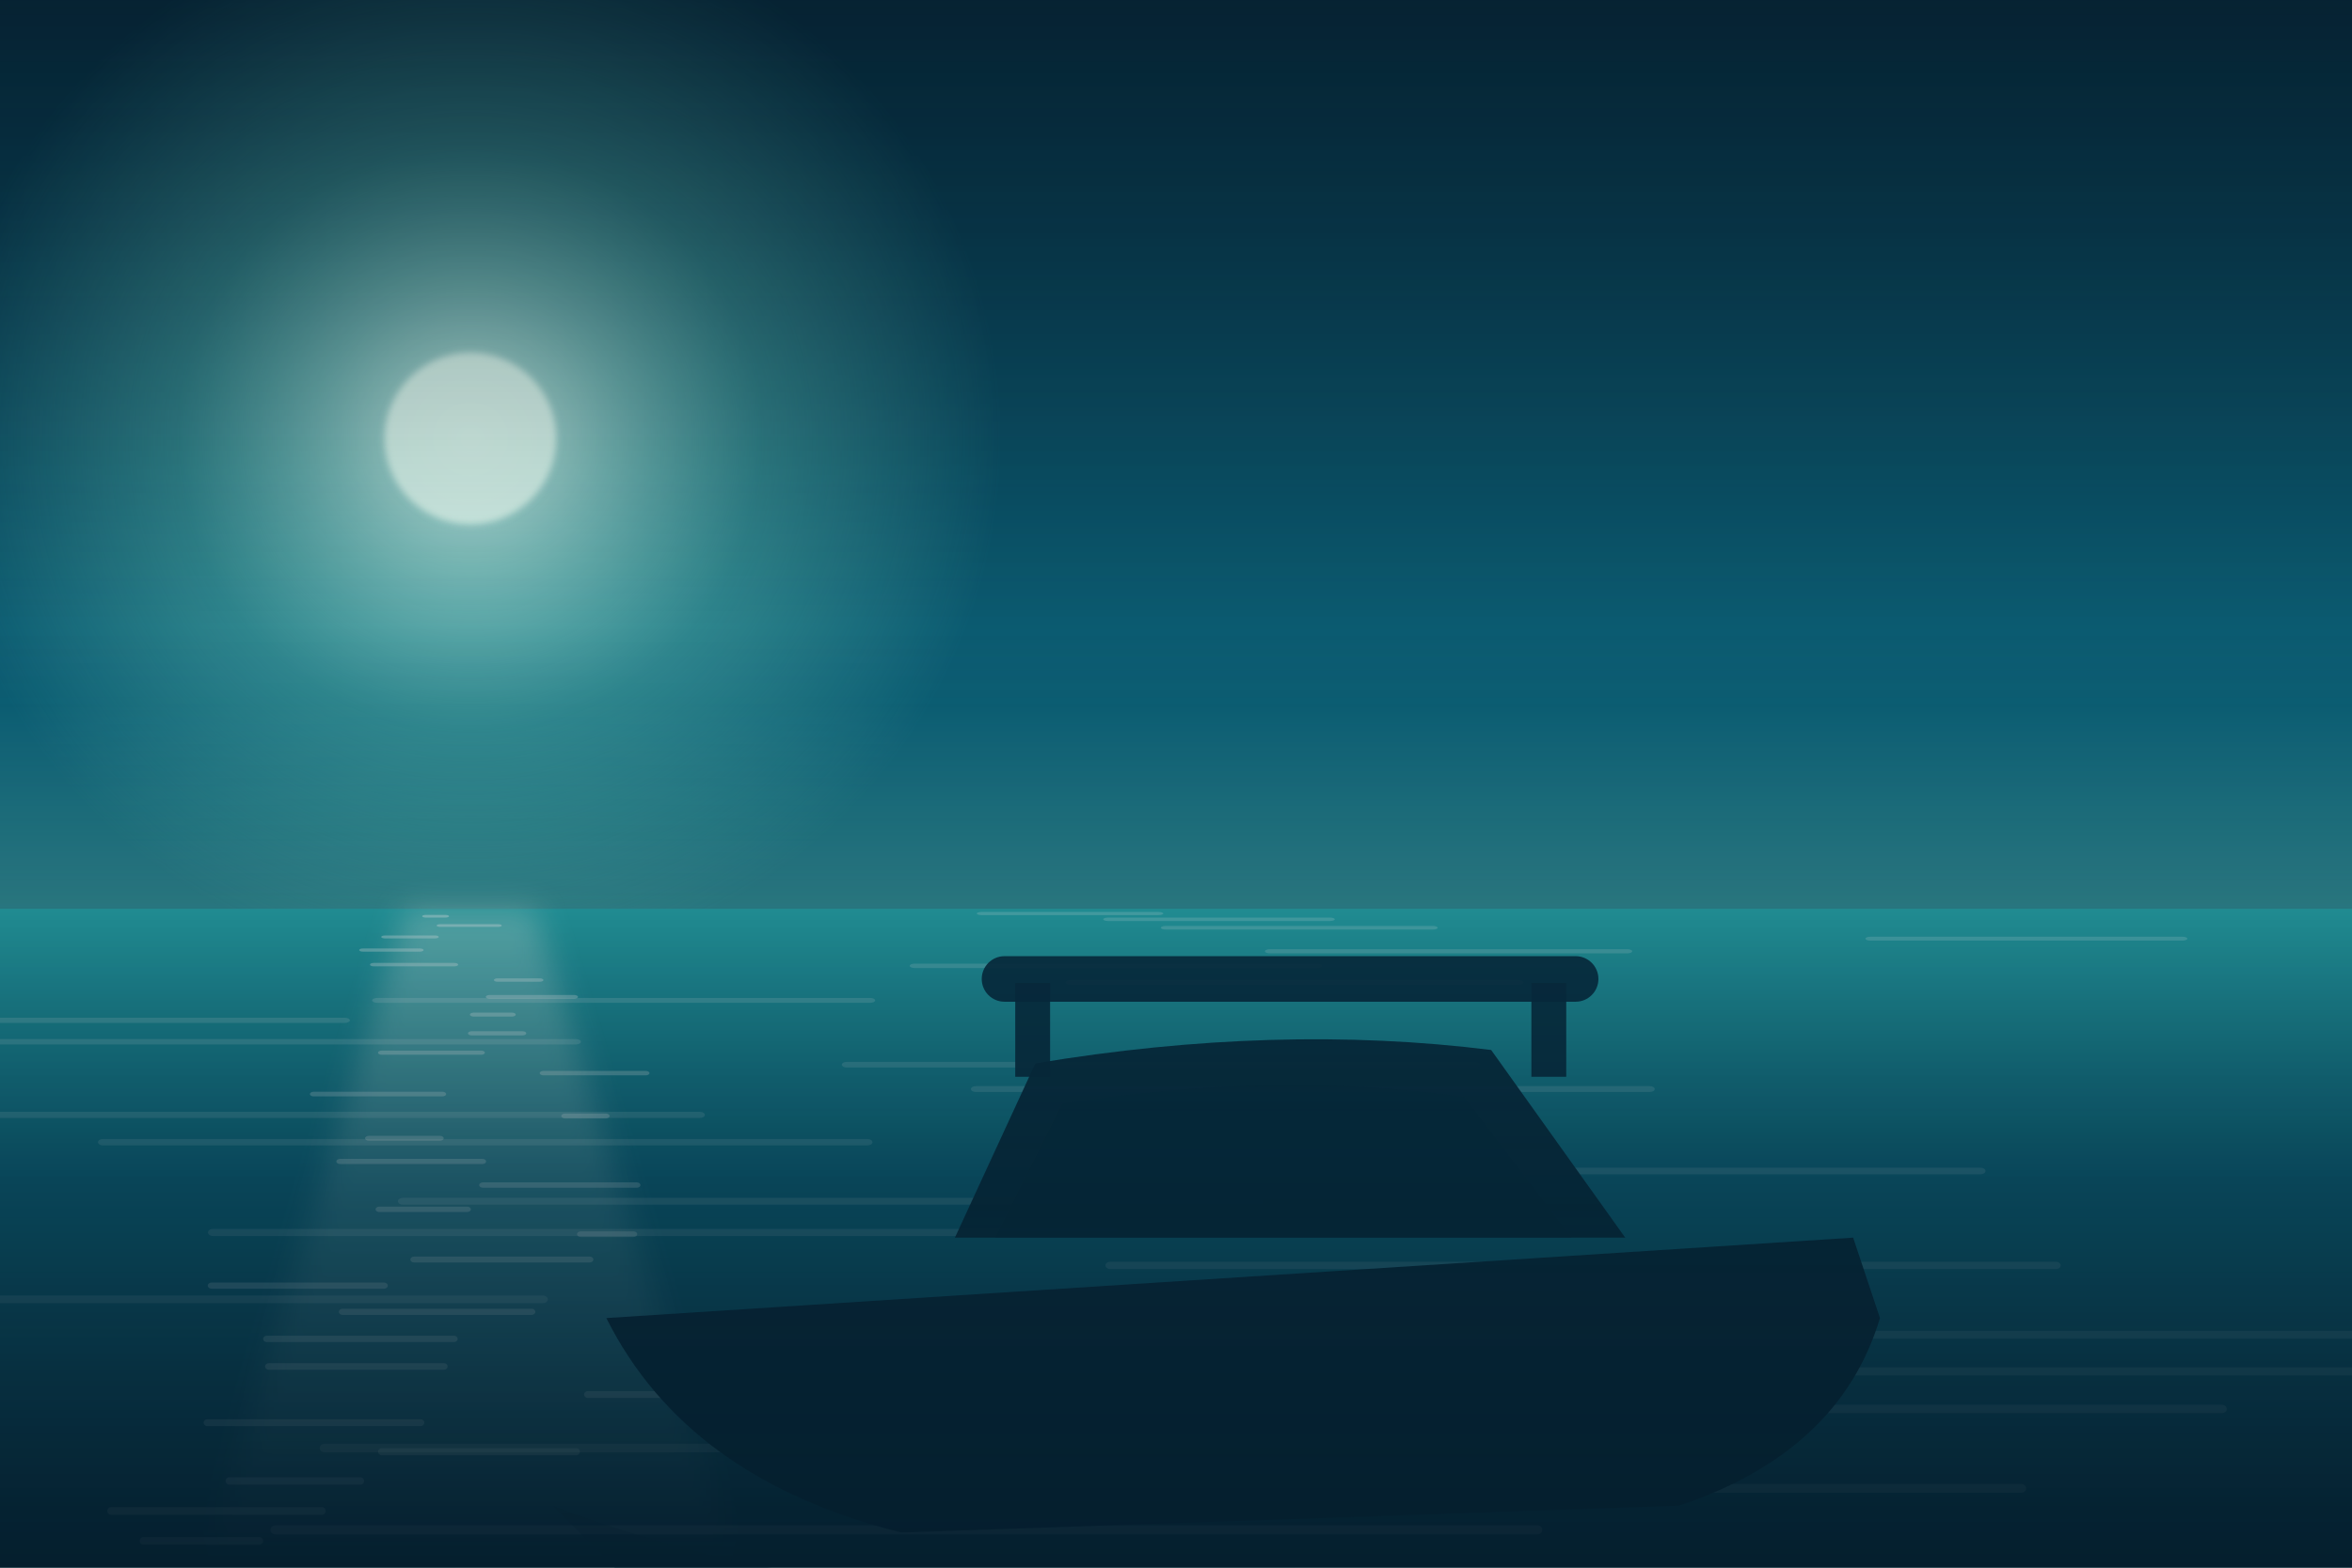
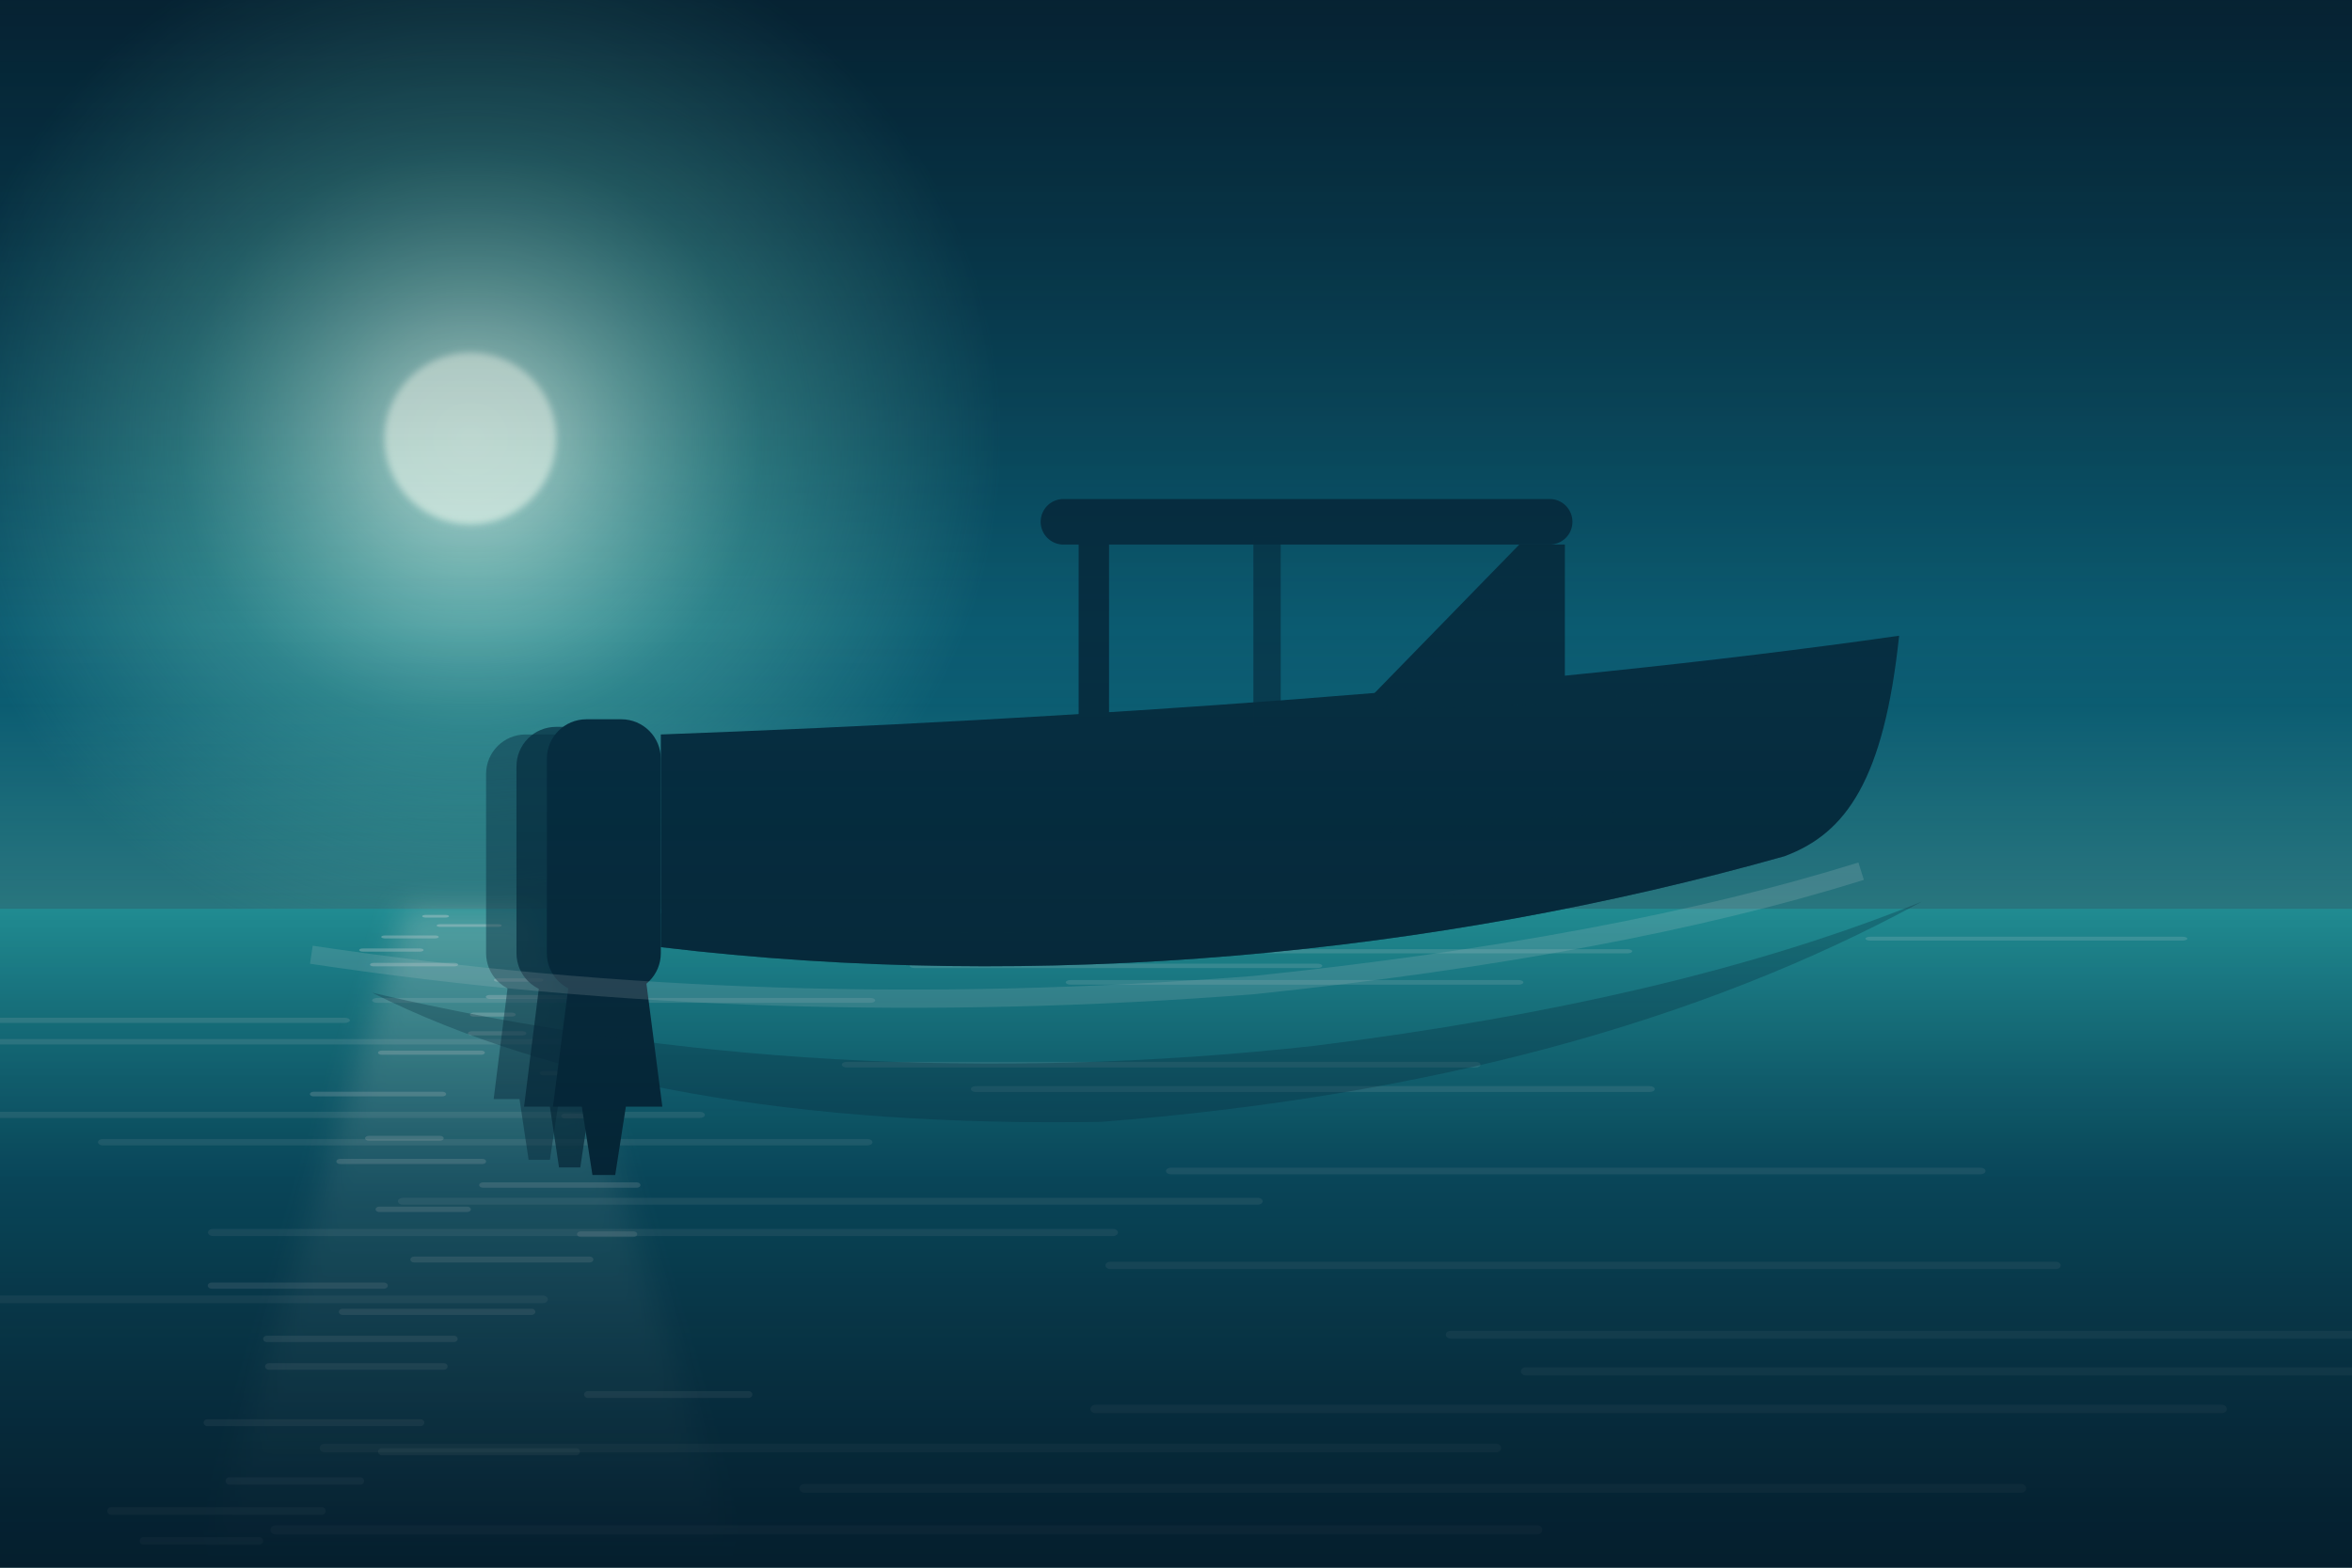
<svg xmlns="http://www.w3.org/2000/svg" viewBox="0 0 960 640" width="960" height="640" role="img">
  <defs>
    <linearGradient id="skyyachtprofile" x1="0" y1="0" x2="0" y2="1">
      <stop offset="0%" stop-color="#062f42" />
      <stop offset="45%" stop-color="#0c6076" />
      <stop offset="82%" stop-color="#71d6c4" />
      <stop offset="100%" stop-color="#d8f4ea" />
    </linearGradient>
    <linearGradient id="seayachtprofile" x1="0" y1="0" x2="0" y2="1">
      <stop offset="0%" stop-color="#25a3a8" />
      <stop offset="40%" stop-color="#0c6076" />
      <stop offset="100%" stop-color="#062f42" />
    </linearGradient>
    <radialGradient id="glowyachtprofile" cx="50%" cy="50%" r="50%">
      <stop offset="0%" stop-color="#d8f4ea" stop-opacity=".95" />
      <stop offset="55%" stop-color="#71d6c4" stop-opacity=".35" />
      <stop offset="100%" stop-color="#71d6c4" stop-opacity="0" />
    </radialGradient>
    <linearGradient id="vigyachtprofile" x1="0" y1="0" x2="0" y2="1">
      <stop offset="0%" stop-color="#04101c" stop-opacity=".42" />
      <stop offset="40%" stop-color="#04101c" stop-opacity="0" />
      <stop offset="100%" stop-color="#04101c" stop-opacity=".55" />
    </linearGradient>
    <linearGradient id="reflyachtprofile" x1="0" y1="0" x2="0" y2="1">
      <stop offset="0%" stop-color="#d8f4ea" stop-opacity=".34" />
      <stop offset="45%" stop-color="#d8f4ea" stop-opacity=".12" />
      <stop offset="100%" stop-color="#d8f4ea" stop-opacity="0" />
    </linearGradient>
    <filter id="softyachtprofile" x="-20%" y="-20%" width="140%" height="140%">
      <feGaussianBlur stdDeviation="1.4" />
    </filter>
    <filter id="bluryachtprofile" x="-25%" y="-25%" width="150%" height="150%">
      <feGaussianBlur stdDeviation="6" />
    </filter>
  </defs>
  <rect width="960" height="640" fill="url(#skyyachtprofile)" />
  <circle cx="192" cy="179" r="218" fill="url(#glowyachtprofile)" />
  <circle cx="192" cy="179" r="35" fill="#d8f4ea" opacity=".9" filter="url(#softyachtprofile)" />
  <rect x="0" y="371" width="960" height="269" fill="url(#seayachtprofile)" />
  <path d="M166 371 L218 371 L301 640 L83 640 Z" fill="url(#reflyachtprofile)" filter="url(#bluryachtprofile)" />
  <rect x="172.3" y="373.5" width="11.0" height="1.1" rx="1.5" fill="#ffffff" opacity="0.340" />
  <rect x="178.2" y="377.3" width="26.6" height="1.1" rx="1.5" fill="#ffffff" opacity="0.330" />
  <rect x="155.6" y="381.9" width="23.5" height="1.2" rx="1.5" fill="#ffffff" opacity="0.320" />
  <rect x="146.6" y="387.2" width="26.3" height="1.3" rx="1.5" fill="#ffffff" opacity="0.310" />
  <rect x="151.0" y="393.1" width="36.0" height="1.4" rx="1.5" fill="#ffffff" opacity="0.300" />
  <rect x="201.6" y="399.4" width="20.2" height="1.4" rx="1.5" fill="#ffffff" opacity="0.290" />
  <rect x="198.3" y="406.2" width="37.6" height="1.5" rx="1.5" fill="#ffffff" opacity="0.280" />
  <rect x="191.8" y="413.4" width="18.7" height="1.6" rx="1.5" fill="#ffffff" opacity="0.270" />
  <rect x="191.0" y="421.0" width="23.8" height="1.7" rx="1.5" fill="#ffffff" opacity="0.260" />
  <rect x="154.3" y="428.9" width="43.6" height="1.7" rx="1.5" fill="#ffffff" opacity="0.250" />
  <rect x="220.3" y="437.2" width="44.8" height="1.8" rx="1.5" fill="#ffffff" opacity="0.240" />
  <rect x="126.5" y="445.7" width="55.6" height="1.9" rx="1.5" fill="#ffffff" opacity="0.230" />
  <rect x="229.1" y="454.6" width="19.7" height="2.0" rx="1.5" fill="#ffffff" opacity="0.220" />
  <rect x="149.0" y="463.7" width="32.1" height="2.0" rx="1.5" fill="#ffffff" opacity="0.210" />
  <rect x="137.3" y="473.1" width="61.1" height="2.1" rx="1.5" fill="#ffffff" opacity="0.200" />
  <rect x="195.6" y="482.7" width="65.8" height="2.2" rx="1.5" fill="#ffffff" opacity="0.190" />
  <rect x="153.3" y="492.6" width="38.9" height="2.2" rx="1.5" fill="#ffffff" opacity="0.180" />
  <rect x="235.5" y="502.7" width="24.6" height="2.3" rx="1.5" fill="#ffffff" opacity="0.170" />
  <rect x="167.5" y="513.0" width="74.7" height="2.4" rx="1.5" fill="#ffffff" opacity="0.160" />
  <rect x="84.8" y="523.6" width="73.5" height="2.5" rx="1.5" fill="#ffffff" opacity="0.150" />
  <rect x="138.3" y="534.3" width="80.2" height="2.5" rx="1.5" fill="#ffffff" opacity="0.140" />
  <rect x="107.4" y="545.3" width="79.4" height="2.6" rx="1.5" fill="#ffffff" opacity="0.130" />
  <rect x="108.2" y="556.5" width="74.5" height="2.7" rx="1.5" fill="#ffffff" opacity="0.120" />
  <rect x="238.4" y="567.9" width="68.7" height="2.8" rx="1.5" fill="#ffffff" opacity="0.110" />
  <rect x="83.1" y="579.4" width="90.1" height="2.8" rx="1.5" fill="#ffffff" opacity="0.100" />
  <rect x="154.3" y="591.2" width="82.4" height="2.9" rx="1.5" fill="#ffffff" opacity="0.090" />
  <rect x="92.1" y="603.1" width="56.5" height="3.0" rx="1.5" fill="#ffffff" opacity="0.080" />
  <rect x="43.8" y="615.3" width="89.1" height="3.1" rx="1.5" fill="#ffffff" opacity="0.070" />
  <rect x="57.0" y="627.5" width="50.4" height="3.1" rx="1.5" fill="#ffffff" opacity="0.060" />
  <rect x="184.8" y="640.0" width="94.3" height="3.2" rx="1.5" fill="#ffffff" opacity="0.050" />
  <rect x="398.7" y="372.3" width="76.1" height="1.3" rx="2" fill="#ffffff" opacity="0.185" />
  <rect x="450.3" y="374.6" width="94.5" height="1.4" rx="2" fill="#ffffff" opacity="0.179" />
  <rect x="473.8" y="378.0" width="113.0" height="1.5" rx="2" fill="#ffffff" opacity="0.174" />
  <rect x="761.4" y="382.4" width="131.4" height="1.6" rx="2" fill="#ffffff" opacity="0.168" />
  <rect x="516.3" y="387.5" width="149.9" height="1.7" rx="2" fill="#ffffff" opacity="0.163" />
  <rect x="371.3" y="393.4" width="168.4" height="1.8" rx="2" fill="#ffffff" opacity="0.158" />
  <rect x="435.0" y="400.1" width="186.8" height="1.9" rx="2" fill="#ffffff" opacity="0.152" />
  <rect x="151.9" y="407.4" width="205.3" height="2.0" rx="2" fill="#ffffff" opacity="0.147" />
  <rect x="-81.0" y="415.5" width="223.8" height="2.1" rx="2" fill="#ffffff" opacity="0.142" />
  <rect x="-5.1" y="424.2" width="242.2" height="2.2" rx="2" fill="#ffffff" opacity="0.136" />
  <rect x="343.6" y="433.5" width="260.7" height="2.3" rx="2" fill="#ffffff" opacity="0.131" />
  <rect x="396.3" y="443.4" width="279.1" height="2.4" rx="2" fill="#ffffff" opacity="0.125" />
  <rect x="-9.9" y="453.9" width="297.6" height="2.5" rx="2" fill="#ffffff" opacity="0.120" />
  <rect x="40.0" y="465.0" width="316.1" height="2.6" rx="2" fill="#ffffff" opacity="0.115" />
  <rect x="475.9" y="476.7" width="334.5" height="2.7" rx="2" fill="#ffffff" opacity="0.109" />
  <rect x="162.4" y="489.0" width="353.0" height="2.8" rx="2" fill="#ffffff" opacity="0.104" />
  <rect x="84.9" y="501.7" width="371.4" height="2.9" rx="2" fill="#ffffff" opacity="0.098" />
  <rect x="451.2" y="515.1" width="389.9" height="3.0" rx="2" fill="#ffffff" opacity="0.093" />
  <rect x="-184.8" y="528.9" width="408.4" height="3.1" rx="2" fill="#ffffff" opacity="0.088" />
  <rect x="590.1" y="543.3" width="426.8" height="3.2" rx="2" fill="#ffffff" opacity="0.082" />
  <rect x="620.8" y="558.2" width="445.3" height="3.3" rx="2" fill="#ffffff" opacity="0.077" />
  <rect x="445.1" y="573.5" width="463.8" height="3.4" rx="2" fill="#ffffff" opacity="0.072" />
  <rect x="130.5" y="589.4" width="482.2" height="3.5" rx="2" fill="#ffffff" opacity="0.066" />
  <rect x="326.3" y="605.8" width="500.7" height="3.6" rx="2" fill="#ffffff" opacity="0.061" />
  <rect x="110.4" y="622.7" width="519.1" height="3.7" rx="2" fill="#ffffff" opacity="0.055" />
  <rect x="527.1" y="640.0" width="537.6" height="3.8" rx="2" fill="#ffffff" opacity="0.050" />
-   <g transform="translate(225.6,341.1) scale(5.472)" fill="#062f42">
-     <path d="M4 36 L97 30 L99 36 Q96 46 84 50 L26 52 Q10 48 4 36 Z" />
-     <path d="M30 30 L36 17 Q54 14 70 16 L80 30 Z" opacity=".96" />
-     <path d="M33 30 L38 20 Q54 17.5 68 19.5 L76 30 Z" opacity=".55" />
-     <rect x="32" y="9" width="46" height="3.4" rx="1.7" opacity=".92" />
-     <rect x="34.5" y="11" width="2.6" height="7" opacity=".92" />
-     <rect x="73" y="11" width="2.6" height="7" opacity=".92" />
-     <path d="M0 50 Q26 60 60 55 Q34 62 5 55 Z" opacity=".3" />
+   <g transform="translate(189.1,132.4) scale(6.2016)" fill="#062f42">
+     <g opacity=".45">
+       <rect x="1.5" y="27" width="7" height="17" rx="2.6" />
+       <path d="M3 43 h4.5 l1 8 h-2.2 l-.6 4 h-1.4 l-.6 -4 h-1.7 z" />
+     </g>
+     <g opacity=".7">
+       <rect x="3.5" y="26.5" width="7" height="17.5" rx="2.6" />
+       <path d="M5 43.5 h4.5 l1 8 h-2.2 l-.6 4 h-1.4 l-.6 -4 h-1.7 z" />
+     </g>
+     <rect x="5.5" y="26" width="7.5" height="18" rx="2.6" />
+     <path d="M7 43 h5 l1.1 8.5 h-2.4 l-.7 4.5 h-1.5 l-.7 -4.5 h-1.9 z" />
+     <path d="M13 27 L13 41                C 38 44, 64 41.5, 87 35                C 91 33.5, 93.5 30, 94.5 20.5                C 70 24, 40 26, 13 27 Z" />
+     <path d="M13 41 C 38 44, 64 41.5, 87 35 L 86 32.8                C 64 39.3, 38 41.8, 13 38.8 Z" opacity=".45" />
+     <path d="M62 31.5 L78 29.5 L77 32 L61 33.5 Z" opacity=".35" />
+     <rect x="38" y="11.5" width="35" height="3" rx="1.5" />
+     <rect x="40.5" y="14" width="2" height="12.5" />
+     <rect x="52" y="14" width="1.8" height="12.5" opacity=".7" />
+     <path d="M58 26.3 L69.5 14.5 L72.5 14.5 L72.5 25.6 Z" />
+     <path d="M60.5 25.4 L69.5 16 L70.8 16 L70.8 25 Z" opacity=".4" />
+     <path d="M76 25 L92 21.5" stroke="#062f42" stroke-width="1.1" opacity=".55" fill="none" />
+     <path d="M-6 44 Q24 51 56 47.5 Q80 44.5 96 38 Q74 50 42 52.5 Q12 53 -6 44 Z" opacity=".3" />
+     <path d="M-10 41.5 Q20 46 52 43.5 Q76 41 92 36" stroke="#ffffff" stroke-width="1.2" opacity=".16" fill="none" />
  </g>
  <rect width="960" height="640" fill="url(#vigyachtprofile)" />
</svg>
